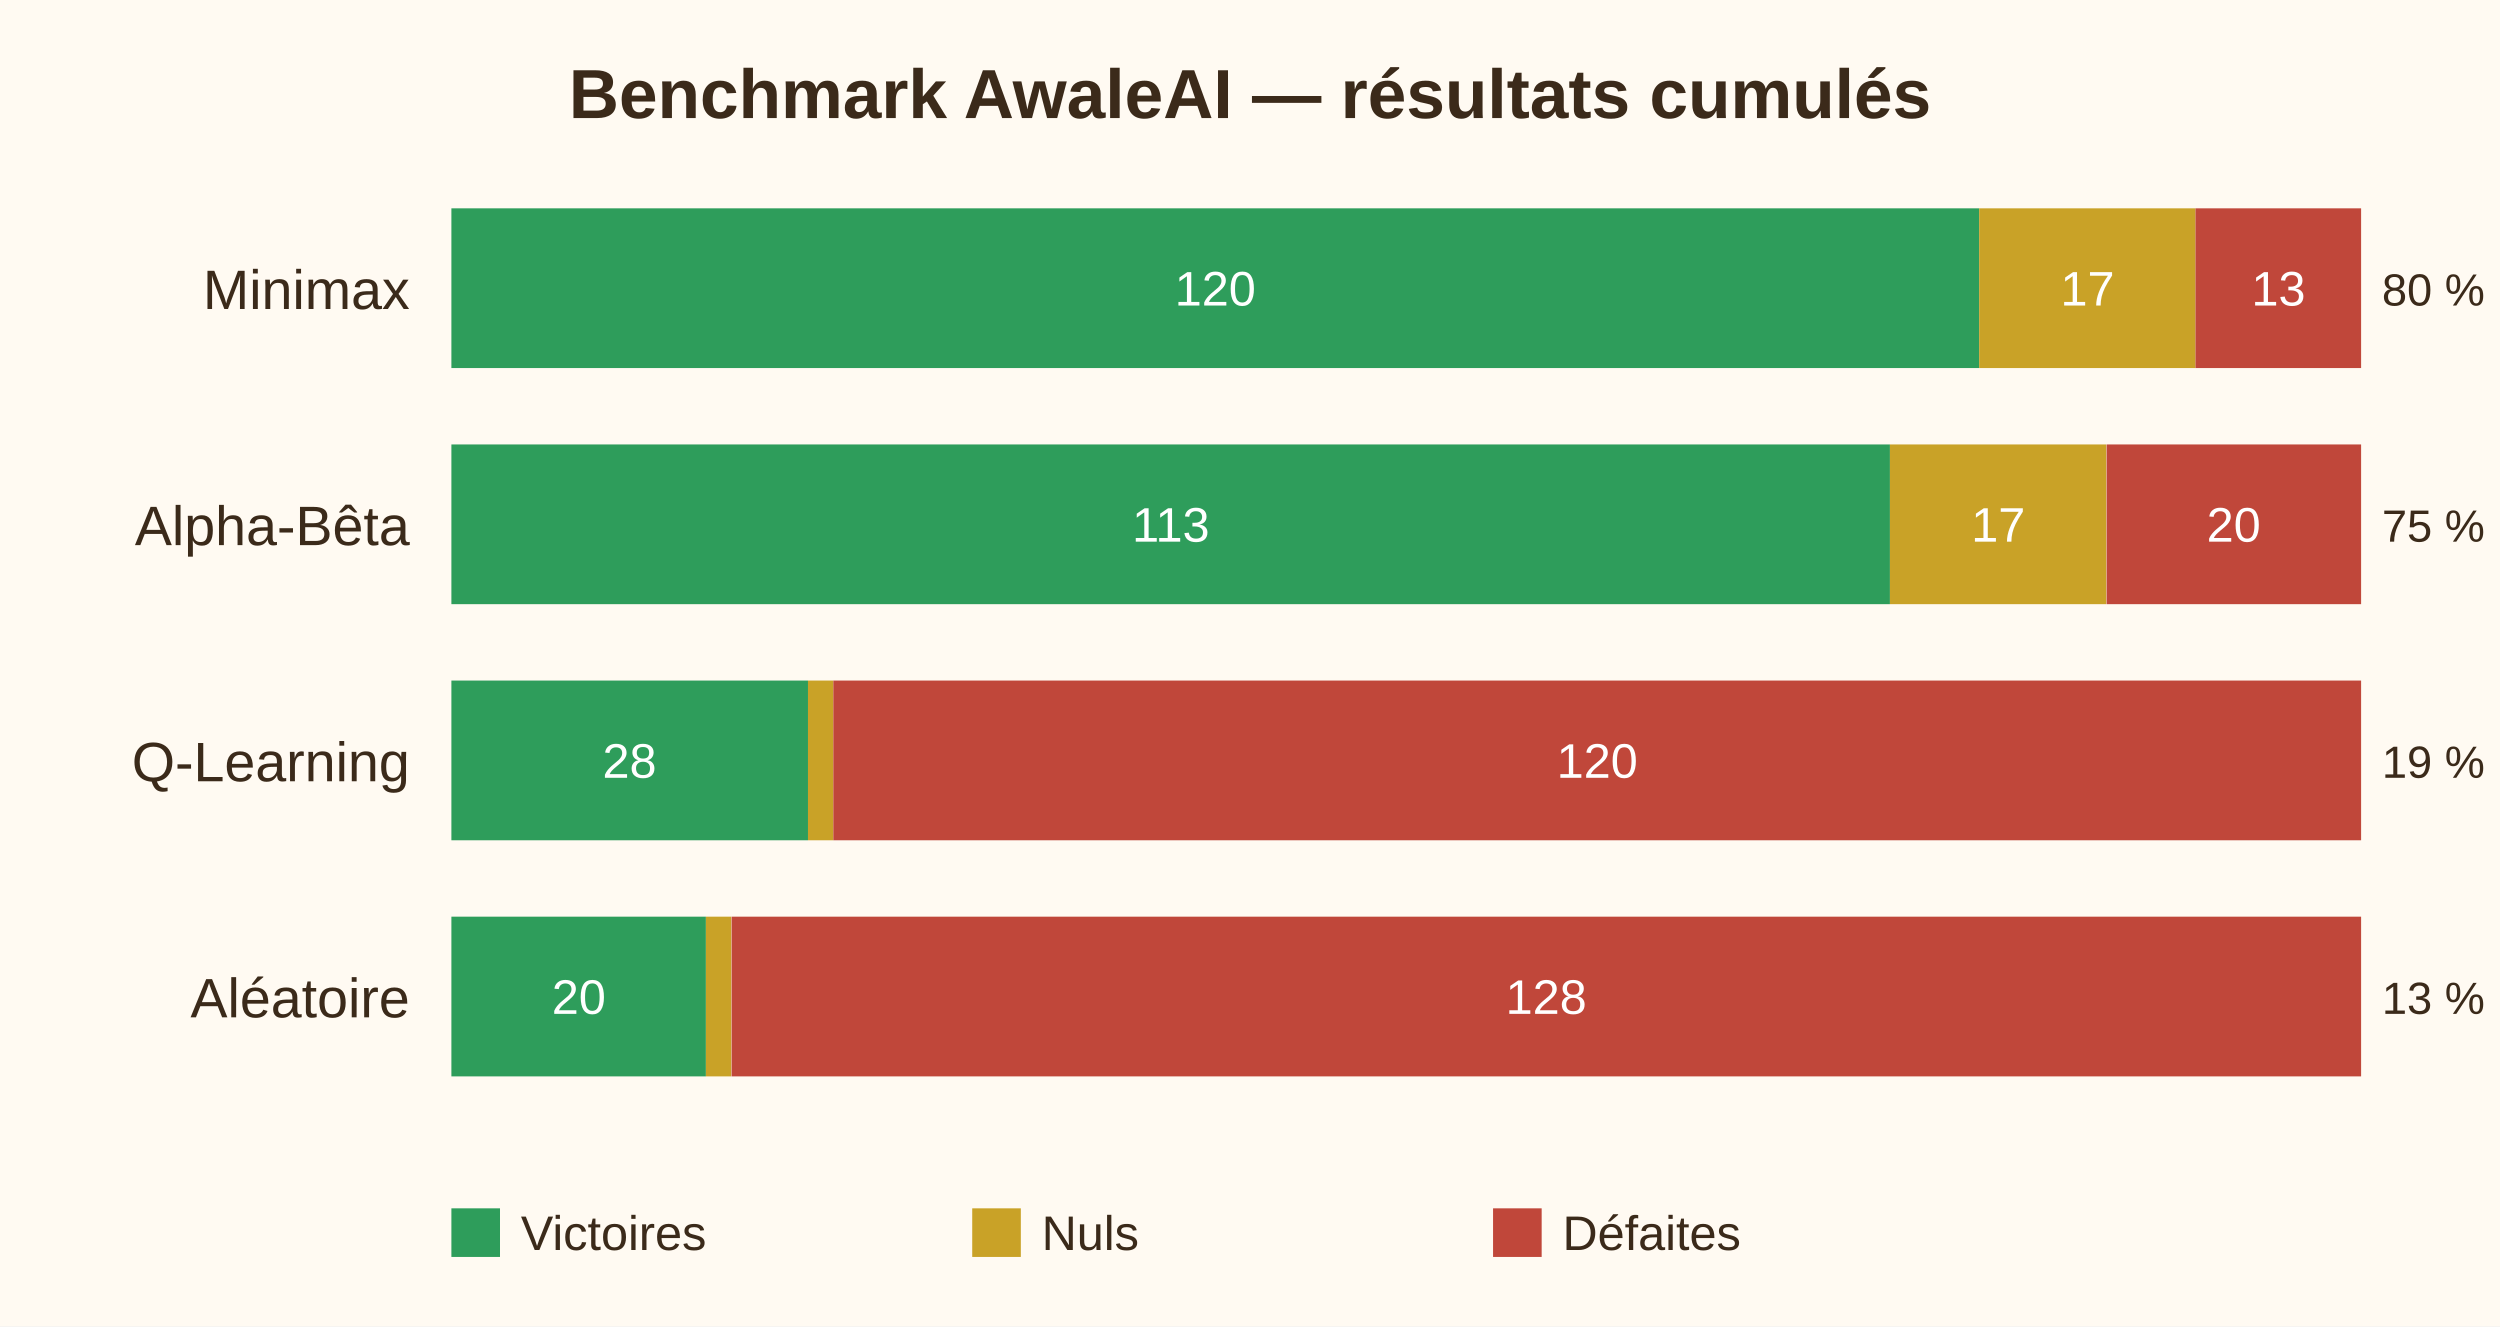
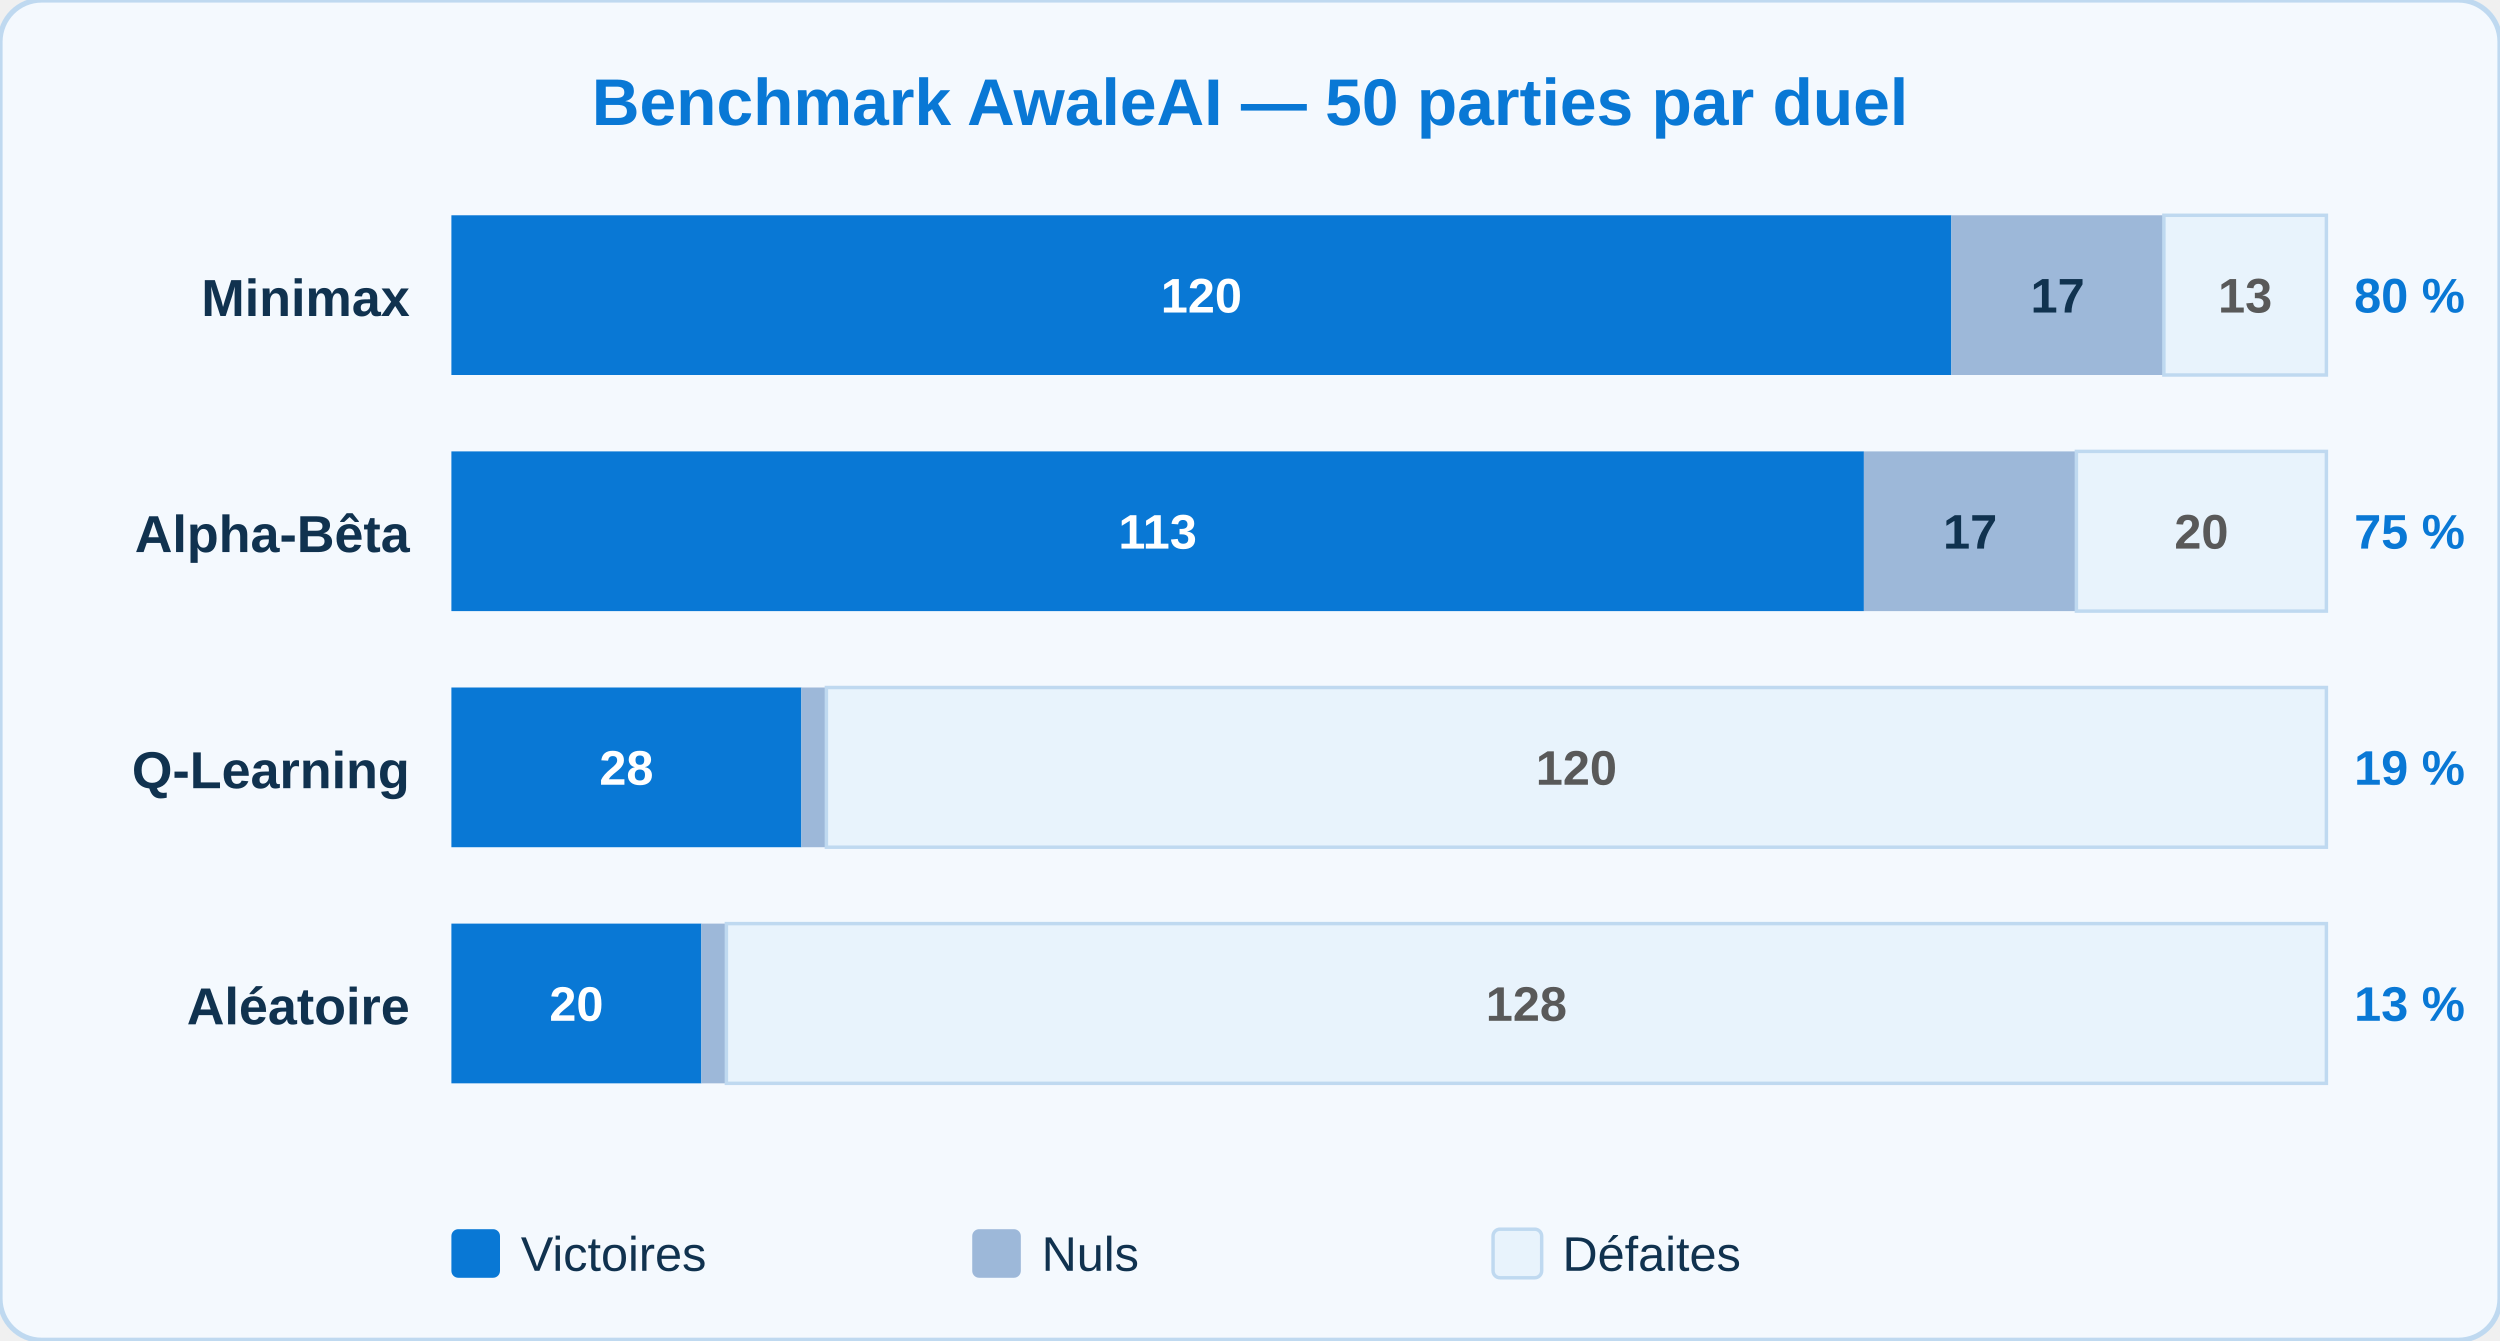
- <svg xmlns="http://www.w3.org/2000/svg" width="720" height="382" font-family="Segoe UI, Arial, sans-serif">
-   <rect width="720" height="382" fill="#fffaf2" />
-   <text x="360.0" y="34" text-anchor="middle" font-size="20" font-weight="bold" fill="#3b2a1a">Benchmark AwaleAI — résultats cumulés</text>
-   <text x="118" y="89.0" text-anchor="end" font-size="16" fill="#3b2a1a">Minimax</text>
-   <rect x="130.0" y="60" width="440.0" height="46" fill="#2e9d5b" />
-   <text x="350.0" y="88.0" text-anchor="middle" font-size="14" fill="white">120</text>
-   <rect x="570.0" y="60" width="62.3" height="46" fill="#c9a227" />
-   <text x="601.2" y="88.0" text-anchor="middle" font-size="14" fill="white">17</text>
-   <rect x="632.3" y="60" width="47.7" height="46" fill="#c0473a" />
-   <text x="656.2" y="88.0" text-anchor="middle" font-size="14" fill="white">13</text>
-   <text x="686" y="88.0" font-size="13" fill="#3b2a1a">80 %</text>
-   <text x="118" y="157.0" text-anchor="end" font-size="16" fill="#3b2a1a">Alpha-Bêta</text>
-   <rect x="130.0" y="128" width="414.3" height="46" fill="#2e9d5b" />
-   <text x="337.2" y="156.0" text-anchor="middle" font-size="14" fill="white">113</text>
-   <rect x="544.3" y="128" width="62.3" height="46" fill="#c9a227" />
-   <text x="575.5" y="156.0" text-anchor="middle" font-size="14" fill="white">17</text>
-   <rect x="606.7" y="128" width="73.3" height="46" fill="#c0473a" />
-   <text x="643.3" y="156.0" text-anchor="middle" font-size="14" fill="white">20</text>
-   <text x="686" y="156.0" font-size="13" fill="#3b2a1a">75 %</text>
-   <text x="118" y="225.0" text-anchor="end" font-size="16" fill="#3b2a1a">Q-Learning</text>
-   <rect x="130.0" y="196" width="102.7" height="46" fill="#2e9d5b" />
-   <text x="181.3" y="224.0" text-anchor="middle" font-size="14" fill="white">28</text>
-   <rect x="232.7" y="196" width="7.3" height="46" fill="#c9a227" />
-   <rect x="240.0" y="196" width="440.0" height="46" fill="#c0473a" />
-   <text x="460.0" y="224.0" text-anchor="middle" font-size="14" fill="white">120</text>
-   <text x="686" y="224.0" font-size="13" fill="#3b2a1a">19 %</text>
-   <text x="118" y="293.0" text-anchor="end" font-size="16" fill="#3b2a1a">Aléatoire</text>
-   <rect x="130.0" y="264" width="73.3" height="46" fill="#2e9d5b" />
-   <text x="166.7" y="292.0" text-anchor="middle" font-size="14" fill="white">20</text>
-   <rect x="203.3" y="264" width="7.3" height="46" fill="#c9a227" />
-   <rect x="210.7" y="264" width="469.3" height="46" fill="#c0473a" />
-   <text x="445.3" y="292.0" text-anchor="middle" font-size="14" fill="white">128</text>
-   <text x="686" y="292.0" font-size="13" fill="#3b2a1a">13 %</text>
-   <rect x="130" y="348" width="14" height="14" fill="#2e9d5b" />
-   <text x="150" y="360" font-size="14" fill="#3b2a1a">Victoires</text>
-   <rect x="280" y="348" width="14" height="14" fill="#c9a227" />
-   <text x="300" y="360" font-size="14" fill="#3b2a1a">Nuls</text>
-   <rect x="430" y="348" width="14" height="14" fill="#c0473a" />
-   <text x="450" y="360" font-size="14" fill="#3b2a1a">Défaites</text>
+ <svg xmlns="http://www.w3.org/2000/svg" width="720" height="386" font-family="Arial, sans-serif">
+   <rect width="720" height="386" rx="12" fill="#F4F9FE" stroke="#BFD9F0" stroke-width="1.5" />
+   <text x="360.0" y="36" text-anchor="middle" font-size="19" font-weight="bold" fill="#0978D5">Benchmark AwaleAI — 50 parties par duel</text>
+   <text x="118" y="91.0" text-anchor="end" font-size="15" font-weight="bold" fill="#10324F">Minimax</text>
+   <rect x="130.0" y="62" width="432.0" height="46" fill="#0978D5" />
+   <text x="346.0" y="90.0" text-anchor="middle" font-size="14" font-weight="bold" fill="#FFFFFF">120</text>
+   <rect x="562.0" y="62" width="61.2" height="46" fill="#9DB8D9" />
+   <text x="592.6" y="90.0" text-anchor="middle" font-size="14" font-weight="bold" fill="#10324F">17</text>
+   <rect x="623.2" y="62" width="46.8" height="46" fill="#E8F3FC" stroke="#BFD9F0" stroke-width="1" />
+   <text x="646.6" y="90.0" text-anchor="middle" font-size="14" font-weight="bold" fill="#595959">13</text>
+   <text x="678" y="90.0" font-size="14" font-weight="bold" fill="#0978D5">80 %</text>
+   <text x="118" y="159.0" text-anchor="end" font-size="15" font-weight="bold" fill="#10324F">Alpha-Bêta</text>
+   <rect x="130.0" y="130" width="406.8" height="46" fill="#0978D5" />
+   <text x="333.4" y="158.0" text-anchor="middle" font-size="14" font-weight="bold" fill="#FFFFFF">113</text>
+   <rect x="536.8" y="130" width="61.2" height="46" fill="#9DB8D9" />
+   <text x="567.4" y="158.0" text-anchor="middle" font-size="14" font-weight="bold" fill="#10324F">17</text>
+   <rect x="598.0" y="130" width="72.0" height="46" fill="#E8F3FC" stroke="#BFD9F0" stroke-width="1" />
+   <text x="634.0" y="158.0" text-anchor="middle" font-size="14" font-weight="bold" fill="#595959">20</text>
+   <text x="678" y="158.0" font-size="14" font-weight="bold" fill="#0978D5">75 %</text>
+   <text x="118" y="227.0" text-anchor="end" font-size="15" font-weight="bold" fill="#10324F">Q-Learning</text>
+   <rect x="130.0" y="198" width="100.8" height="46" fill="#0978D5" />
+   <text x="180.4" y="226.0" text-anchor="middle" font-size="14" font-weight="bold" fill="#FFFFFF">28</text>
+   <rect x="230.8" y="198" width="7.2" height="46" fill="#9DB8D9" />
+   <rect x="238.0" y="198" width="432.0" height="46" fill="#E8F3FC" stroke="#BFD9F0" stroke-width="1" />
+   <text x="454.0" y="226.0" text-anchor="middle" font-size="14" font-weight="bold" fill="#595959">120</text>
+   <text x="678" y="226.0" font-size="14" font-weight="bold" fill="#0978D5">19 %</text>
+   <text x="118" y="295.0" text-anchor="end" font-size="15" font-weight="bold" fill="#10324F">Aléatoire</text>
+   <rect x="130.0" y="266" width="72.0" height="46" fill="#0978D5" />
+   <text x="166.0" y="294.0" text-anchor="middle" font-size="14" font-weight="bold" fill="#FFFFFF">20</text>
+   <rect x="202.0" y="266" width="7.2" height="46" fill="#9DB8D9" />
+   <rect x="209.2" y="266" width="460.8" height="46" fill="#E8F3FC" stroke="#BFD9F0" stroke-width="1" />
+   <text x="439.6" y="294.0" text-anchor="middle" font-size="14" font-weight="bold" fill="#595959">128</text>
+   <text x="678" y="294.0" font-size="14" font-weight="bold" fill="#0978D5">13 %</text>
+   <rect x="130" y="354" width="14" height="14" rx="2" fill="#0978D5" />
+   <text x="150" y="366" font-size="14" fill="#10324F">Victoires</text>
+   <rect x="280" y="354" width="14" height="14" rx="2" fill="#9DB8D9" />
+   <text x="300" y="366" font-size="14" fill="#10324F">Nuls</text>
+   <rect x="430" y="354" width="14" height="14" rx="2" fill="#E8F3FC" stroke="#BFD9F0" stroke-width="1" />
+   <text x="450" y="366" font-size="14" fill="#10324F">Défaites</text>
</svg>
